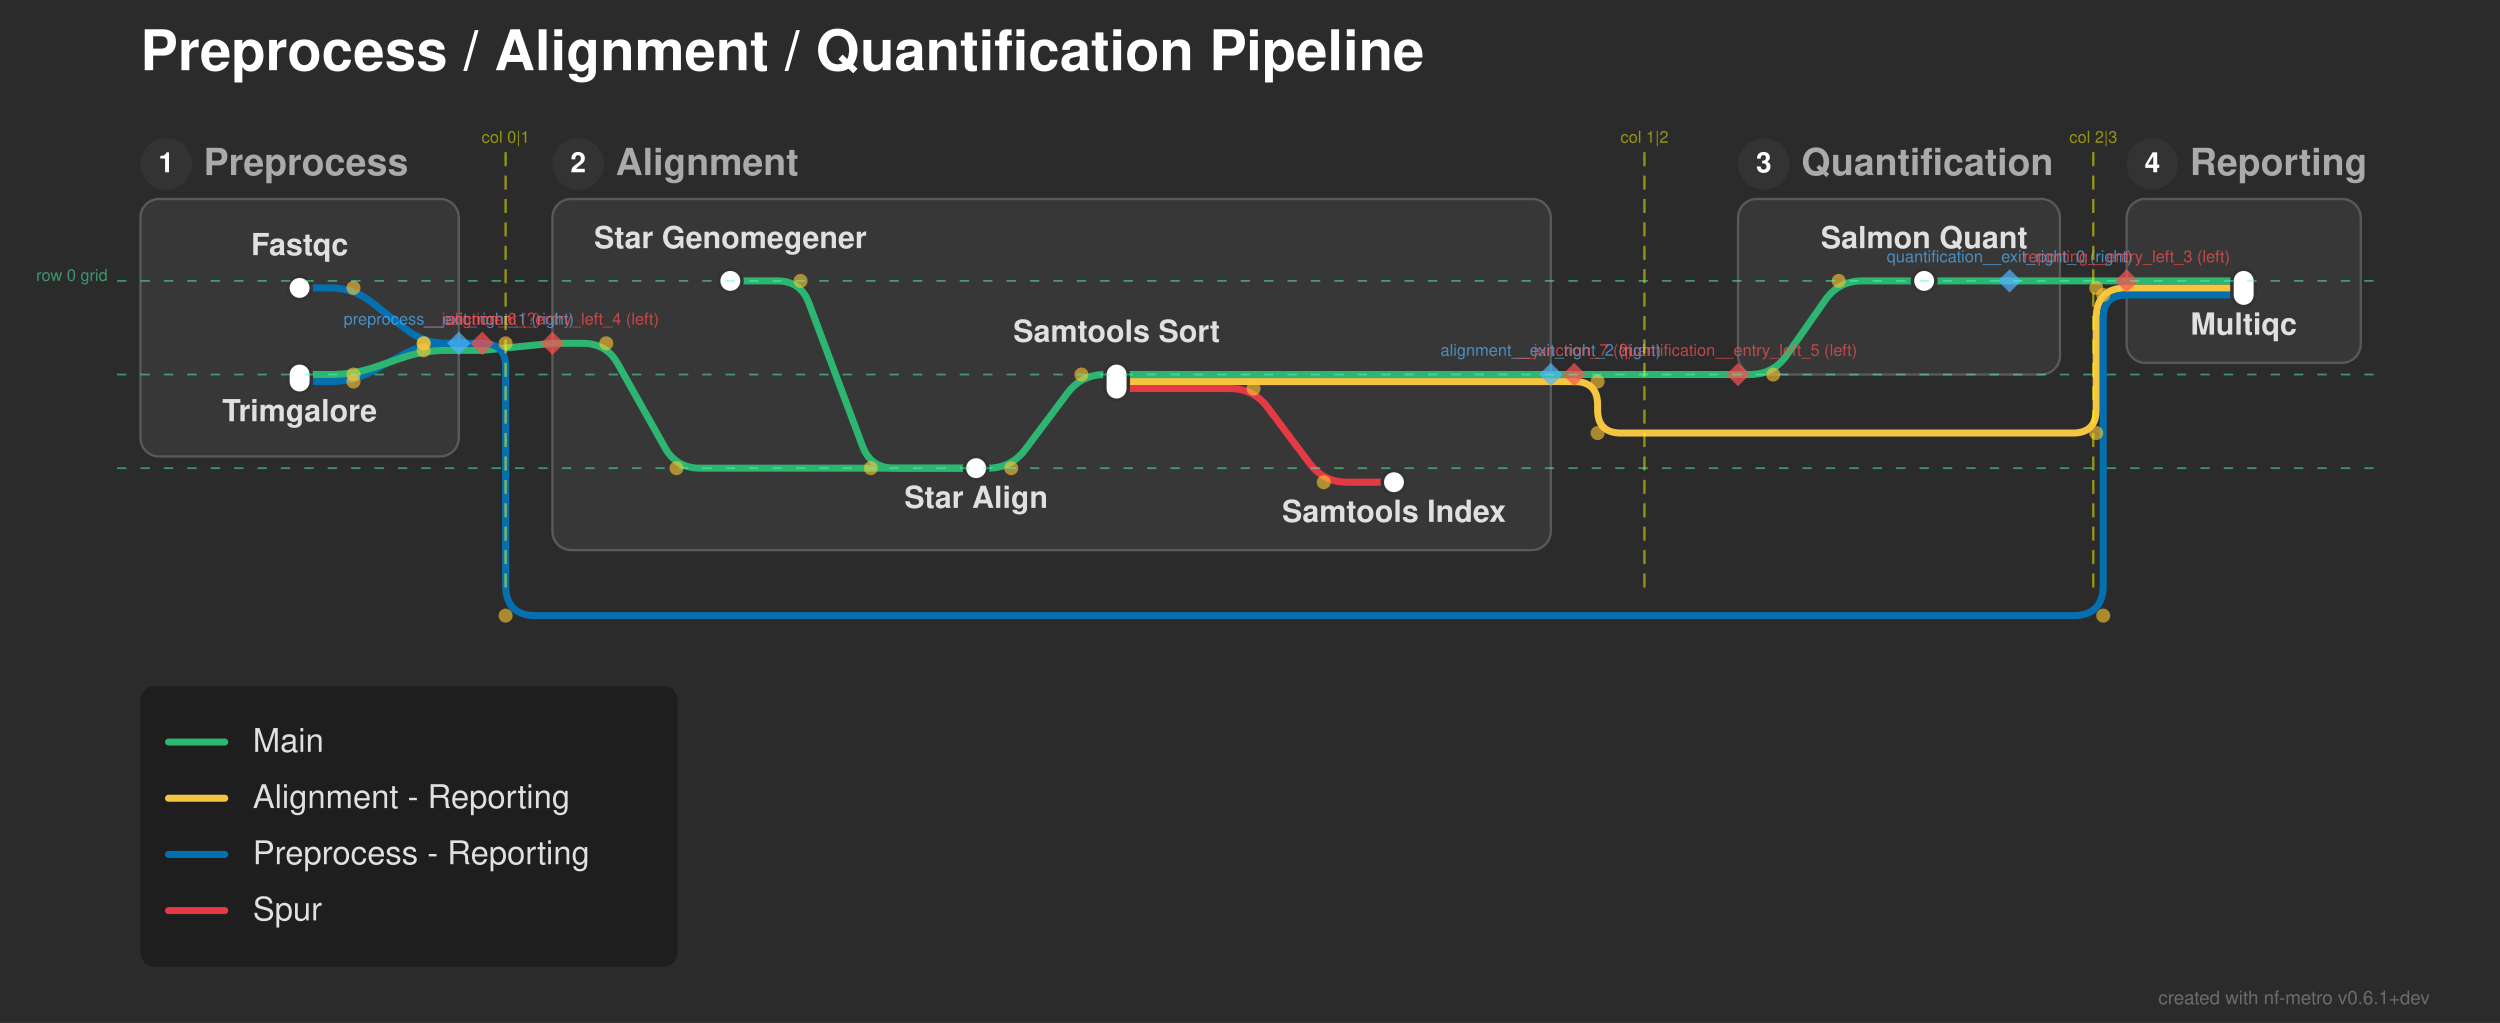
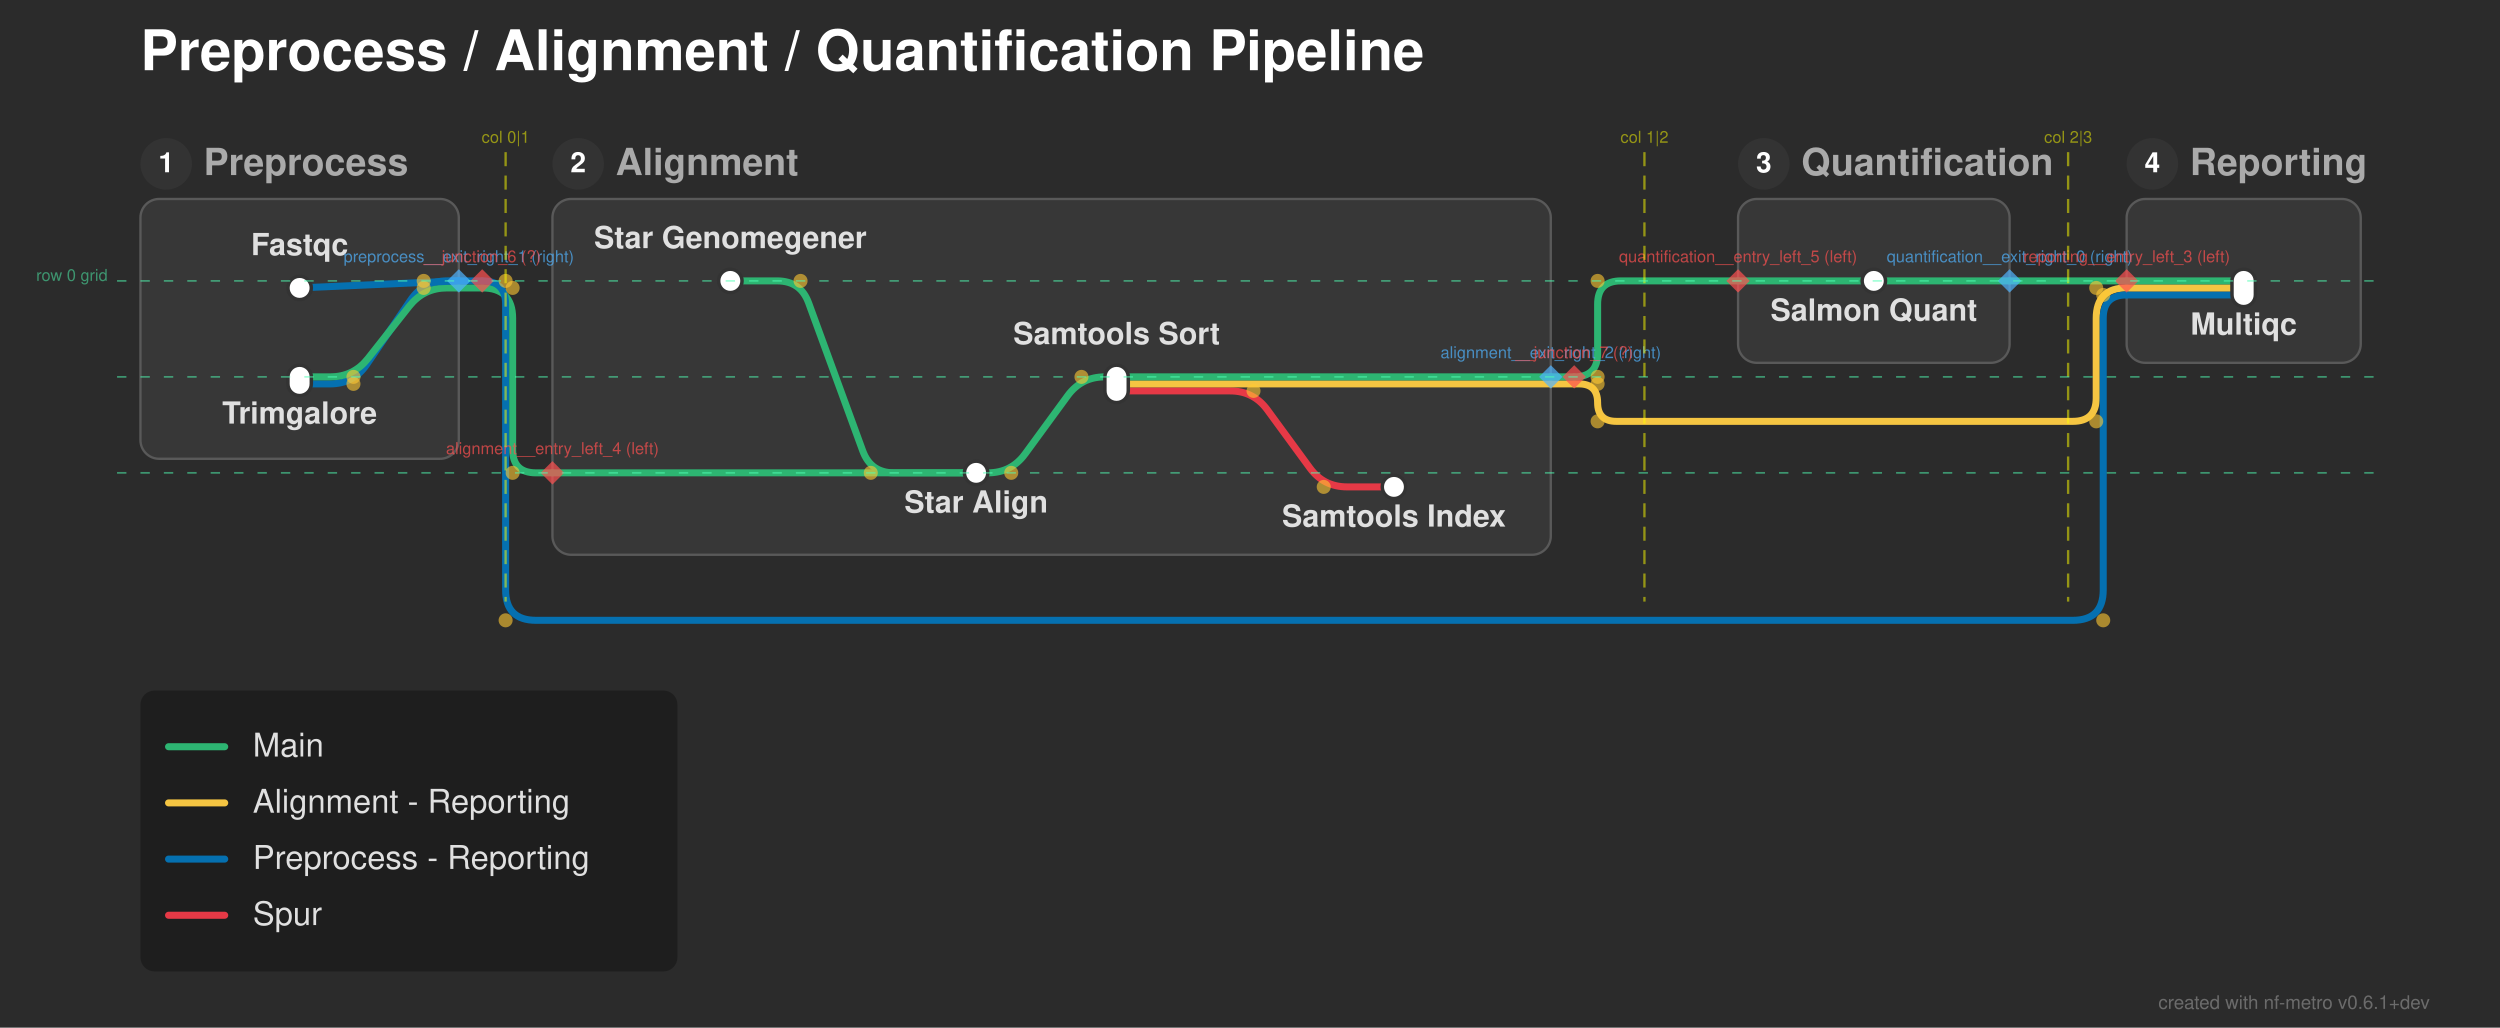
- <svg xmlns="http://www.w3.org/2000/svg" width="1068" height="437" viewBox="0 0 1068 437">
+ <svg xmlns="http://www.w3.org/2000/svg" width="1068" height="439" viewBox="0 0 1068 439">
  <defs>
</defs>
-   <rect x="0" y="0" width="1068" height="437" fill="#2b2b2b" />
+   <rect x="0" y="0" width="1068" height="439" fill="#2b2b2b" />
  <text x="60.0" y="30.0" font-size="24.0" fill="#ffffff" font-family="'Helvetica Neue', Helvetica, Arial, sans-serif" font-weight="bold" class="nf-metro-title">Preprocess / Alignment / Quantification Pipeline</text>
-   <rect x="60.0" y="85.0" width="136.0" height="110.0" rx="8" ry="8" fill="#373737" stroke="#595959" stroke-width="1.0" />
+   <rect x="60.0" y="85.0" width="136.0" height="111.0" rx="8" ry="8" fill="#373737" stroke="#595959" stroke-width="1.0" />
  <circle cx="71.0" cy="70.0" r="11" fill="#333333" class="nf-metro-section-num-circle" />
  <text x="71.0" y="70.0" font-size="12" fill="#ffffff" font-family="'Helvetica Neue', Helvetica, Arial, sans-serif" font-weight="bold" text-anchor="middle" dy="0.3em">1</text>
  <text x="87.0" y="70.0" font-size="16.0" fill="#aaaaaa" font-family="'Helvetica Neue', Helvetica, Arial, sans-serif" font-weight="bold" dy="0.3em" class="nf-metro-section-label">Preprocess</text>
-   <rect x="236.0" y="85.0" width="426.5" height="150.0" rx="8" ry="8" fill="#373737" stroke="#595959" stroke-width="1.0" />
+   <rect x="236.0" y="85.0" width="426.5" height="152.0" rx="8" ry="8" fill="#373737" stroke="#595959" stroke-width="1.0" />
  <circle cx="247.0" cy="70.0" r="11" fill="#333333" class="nf-metro-section-num-circle" />
  <text x="247.0" y="70.0" font-size="12" fill="#ffffff" font-family="'Helvetica Neue', Helvetica, Arial, sans-serif" font-weight="bold" text-anchor="middle" dy="0.3em">2</text>
  <text x="263.0" y="70.0" font-size="16.0" fill="#aaaaaa" font-family="'Helvetica Neue', Helvetica, Arial, sans-serif" font-weight="bold" dy="0.3em" class="nf-metro-section-label">Alignment</text>
-   <rect x="742.5" y="85.0" width="137.5" height="75.0" rx="8" ry="8" fill="#373737" stroke="#595959" stroke-width="1.0" />
+   <rect x="742.5" y="85.0" width="116.0" height="70.0" rx="8" ry="8" fill="#373737" stroke="#595959" stroke-width="1.0" />
  <circle cx="753.5" cy="70.0" r="11" fill="#333333" class="nf-metro-section-num-circle" />
  <text x="753.5" y="70.0" font-size="12" fill="#ffffff" font-family="'Helvetica Neue', Helvetica, Arial, sans-serif" font-weight="bold" text-anchor="middle" dy="0.3em">3</text>
  <text x="769.5" y="70.0" font-size="16.0" fill="#aaaaaa" font-family="'Helvetica Neue', Helvetica, Arial, sans-serif" font-weight="bold" dy="0.3em" class="nf-metro-section-label">Quantification</text>
  <rect x="908.5" y="85.0" width="100.0" height="70.0" rx="8" ry="8" fill="#373737" stroke="#595959" stroke-width="1.0" />
  <circle cx="919.5" cy="70.0" r="11" fill="#333333" class="nf-metro-section-num-circle" />
  <text x="919.5" y="70.0" font-size="12" fill="#ffffff" font-family="'Helvetica Neue', Helvetica, Arial, sans-serif" font-weight="bold" text-anchor="middle" dy="0.3em">4</text>
  <text x="935.5" y="70.0" font-size="16.0" fill="#aaaaaa" font-family="'Helvetica Neue', Helvetica, Arial, sans-serif" font-weight="bold" dy="0.3em" class="nf-metro-section-label">Reporting</text>
-   <path d="M417.0,200.0 L422.0,200.0 Q432.0,200.0,438.0,192.0 L456.0,168.0 Q462.0,160.0,472.0,160.0 L477.0,160.0" stroke="#2db572" stroke-width="3.0" fill="none" stroke-linecap="round" stroke-linejoin="round" />
-   <path d="M477.0,166.0 L525.5,166.0 Q535.5,166.0,541.5,174.0 L559.5,198.0 Q565.5,206.0,575.5,206.0 L595.5,206.0" stroke="#e63946" stroke-width="3.0" fill="none" stroke-linecap="round" stroke-linejoin="round" />
-   <path d="M128.0,163.0 L141.0,163.0 Q151.0,163.0,159.783,158.218 L172.217,151.448 Q181.0,146.667,191.0,146.667 L196.0,146.667" stroke="#0570b0" stroke-width="3.0" fill="none" stroke-linecap="round" stroke-linejoin="round" />
-   <path d="M477.0,163.0 L662.5,163.0" stroke="#f5c542" stroke-width="3.0" stroke-linecap="round" />
-   <path d="M662.5,163.0 L672.5,163.0" stroke="#f5c542" stroke-width="3.0" stroke-linecap="round" />
-   <path d="M672.5,163.0 L672.5,163.0 Q682.5,163.0,682.5,173.0 L682.5,175.0 Q682.5,185.0,692.5,185.0 L885.5,185.0 Q895.5,185.0,895.5,175.0 L895.5,136.0 Q895.5,123.0,908.5,123.0 L908.5,123.0" stroke="#f5c542" stroke-width="3.0" fill="none" stroke-linecap="round" stroke-linejoin="round" />
-   <path d="M128.0,160.0 L141.0,160.0 Q151.0,160.0,160.455,156.743 L171.545,152.923 Q181.0,149.667,191.0,149.667 L196.0,149.667" stroke="#2db572" stroke-width="3.0" fill="none" stroke-linecap="round" stroke-linejoin="round" />
-   <path d="M477.0,160.0 L662.5,160.0" stroke="#2db572" stroke-width="3.0" stroke-linecap="round" />
-   <path d="M742.5,160.0 L747.5,160.0 Q757.5,160.0,763.235,151.808 L779.765,128.192 Q785.5,120.0,795.5,120.0 L822.0,120.0" stroke="#2db572" stroke-width="3.0" fill="none" stroke-linecap="round" stroke-linejoin="round" />
-   <path d="M662.5,160.0 L672.5,160.0" stroke="#2db572" stroke-width="3.0" stroke-linecap="round" />
-   <path d="M672.5,160.0 L742.5,160.0" stroke="#2db572" stroke-width="3.0" stroke-linecap="round" />
-   <path d="M196.0,149.667 L206.0,149.667" stroke="#2db572" stroke-width="3.0" stroke-linecap="round" />
-   <path d="M206.0,149.667 L236.0,146.667" stroke="#2db572" stroke-width="3.0" stroke-linecap="round" />
-   <path d="M236.0,146.667 L249.0,146.667 Q259.0,146.667,263.903,155.382 L284.097,191.284 Q289.0,200.0,299.0,200.0 L417.0,200.0" stroke="#2db572" stroke-width="3.0" fill="none" stroke-linecap="round" stroke-linejoin="round" />
-   <path d="M196.0,146.667 L206.0,146.667" stroke="#0570b0" stroke-width="3.0" stroke-linecap="round" />
-   <path d="M206.0,146.667 L206.0,146.667 Q216.0,146.667,216.0,156.667 L216.0,250.0 Q216.0,263.0,229.0,263.0 L885.5,263.0 Q898.5,263.0,898.5,250.0 L898.5,136.0 Q898.5,126.0,908.5,126.0 L908.5,126.0" stroke="#0570b0" stroke-width="3.0" fill="none" stroke-linecap="round" stroke-linejoin="round" />
+   <path d="M417.0,202.0 L422.0,202.0 Q432.0,202.0,437.905,193.93 L456.095,169.07 Q462.0,161.0,472.0,161.0 L477.0,161.0" stroke="#2db572" stroke-width="3.0" fill="none" stroke-linecap="round" stroke-linejoin="round" />
+   <path d="M236.0,202.0 L417.0,202.0" stroke="#2db572" stroke-width="3.0" stroke-linecap="round" />
+   <path d="M477.0,167.0 L525.5,167.0 Q535.5,167.0,541.405,175.07 L559.595,199.93 Q565.5,208.0,575.5,208.0 L595.5,208.0" stroke="#e63946" stroke-width="3.0" fill="none" stroke-linecap="round" stroke-linejoin="round" />
+   <path d="M128.0,164.0 L141.0,164.0 Q151.0,164.0,156.633,155.738 L175.367,128.262 Q181.0,120.0,191.0,120.0 L196.0,120.0" stroke="#0570b0" stroke-width="3.0" fill="none" stroke-linecap="round" stroke-linejoin="round" />
+   <path d="M477.0,164.0 L662.5,164.0" stroke="#f5c542" stroke-width="3.0" stroke-linecap="round" />
+   <path d="M662.5,164.0 L672.5,164.0" stroke="#f5c542" stroke-width="3.0" stroke-linecap="round" />
+   <path d="M672.5,164.0 L674.5,164.0 Q682.5,164.0,682.5,172.0 L682.5,172.0 Q682.5,180.0,690.5,180.0 L885.5,180.0 Q895.5,180.0,895.5,170.0 L895.5,136.0 Q895.5,123.0,908.5,123.0 L908.5,123.0" stroke="#f5c542" stroke-width="3.0" fill="none" stroke-linecap="round" stroke-linejoin="round" />
+   <path d="M128.0,161.0 L141.0,161.0 Q151.0,161.0,157.196,153.151 L174.804,130.849 Q181.0,123.0,191.0,123.0 L196.0,123.0" stroke="#2db572" stroke-width="3.0" fill="none" stroke-linecap="round" stroke-linejoin="round" />
+   <path d="M477.0,161.0 L662.5,161.0" stroke="#2db572" stroke-width="3.0" stroke-linecap="round" />
+   <path d="M662.5,161.0 L672.5,161.0" stroke="#2db572" stroke-width="3.0" stroke-linecap="round" />
+   <path d="M672.5,161.0 L672.5,161.0 Q682.5,161.0,682.5,151.0 L682.5,130.0 Q682.5,120.0,692.5,120.0 L742.5,120.0" stroke="#2db572" stroke-width="3.0" fill="none" stroke-linecap="round" stroke-linejoin="round" />
  <path d="M908.5,126.0 L958.5,126.0" stroke="#0570b0" stroke-width="3.0" stroke-linecap="round" />
-   <path d="M128.0,123.0 L141.0,123.0 Q151.0,123.0,158.851,129.194 L173.149,140.473 Q181.0,146.667,191.0,146.667 L196.0,146.667" stroke="#0570b0" stroke-width="3.0" fill="none" stroke-linecap="round" stroke-linejoin="round" />
+   <path d="M128.0,123.0 L196.0,120.0" stroke="#0570b0" stroke-width="3.0" stroke-linecap="round" />
  <path d="M908.5,123.0 L958.5,123.0" stroke="#f5c542" stroke-width="3.0" stroke-linecap="round" />
-   <path d="M312.0,120.0 L332.0,120.0 Q342.0,120.0,345.511,129.363 L368.489,190.637 Q372.0,200.0,382.0,200.0 L417.0,200.0" stroke="#2db572" stroke-width="3.0" fill="none" stroke-linecap="round" stroke-linejoin="round" />
-   <path d="M822.0,120.0 L858.5,120.0" stroke="#2db572" stroke-width="3.0" stroke-linecap="round" />
+   <path d="M196.0,123.0 L206.0,123.0" stroke="#2db572" stroke-width="3.0" stroke-linecap="round" />
+   <path d="M206.0,123.0 L206.0,123.0 Q219.0,123.0,219.0,136.0 L219.0,192.0 Q219.0,202.0,229.0,202.0 L236.0,202.0" stroke="#2db572" stroke-width="3.0" fill="none" stroke-linecap="round" stroke-linejoin="round" />
+   <path d="M312.0,120.0 L332.0,120.0 Q342.0,120.0,345.436,129.391 L368.564,192.609 Q372.0,202.0,382.0,202.0 L417.0,202.0" stroke="#2db572" stroke-width="3.0" fill="none" stroke-linecap="round" stroke-linejoin="round" />
+   <path d="M800.5,120.0 L858.5,120.0" stroke="#2db572" stroke-width="3.0" stroke-linecap="round" />
  <path d="M908.5,120.0 L958.5,120.0" stroke="#2db572" stroke-width="3.0" stroke-linecap="round" />
+   <path d="M742.5,120.0 L800.5,120.0" stroke="#2db572" stroke-width="3.0" stroke-linecap="round" />
  <path d="M858.5,120.0 L908.5,120.0" stroke="#2db572" stroke-width="3.0" stroke-linecap="round" />
+   <path d="M196.0,120.0 L206.0,120.0" stroke="#0570b0" stroke-width="3.0" stroke-linecap="round" />
+   <path d="M206.0,120.0 L206.0,120.0 Q216.0,120.0,216.0,130.0 L216.0,252.0 Q216.0,265.0,229.0,265.0 L885.5,265.0 Q898.5,265.0,898.5,252.0 L898.5,136.0 Q898.5,126.0,908.5,126.0 L908.5,126.0" stroke="#0570b0" stroke-width="3.0" fill="none" stroke-linecap="round" stroke-linejoin="round" />
  <rect x="123.0" y="118.0" width="10.0" height="10.0" rx="5.0" ry="5.0" fill="#ffffff" stroke="#333333" stroke-width="1.5" />
-   <rect x="123.0" y="155.0" width="10.0" height="13.0" rx="5.0" ry="5.0" fill="#ffffff" stroke="#333333" stroke-width="1.5" />
+   <rect x="123.0" y="156.0" width="10.0" height="13.0" rx="5.0" ry="5.0" fill="#ffffff" stroke="#333333" stroke-width="1.5" />
  <rect x="307.0" y="115.0" width="10.0" height="10.0" rx="5.0" ry="5.0" fill="#ffffff" stroke="#333333" stroke-width="1.5" />
-   <rect x="412.0" y="195.0" width="10.0" height="10.0" rx="5.0" ry="5.0" fill="#ffffff" stroke="#333333" stroke-width="1.5" />
-   <rect x="472.0" y="155.0" width="10.0" height="16.0" rx="5.0" ry="5.0" fill="#ffffff" stroke="#333333" stroke-width="1.5" />
-   <rect x="590.5" y="201.0" width="10.0" height="10.0" rx="5.0" ry="5.0" fill="#ffffff" stroke="#333333" stroke-width="1.5" />
-   <rect x="817.0" y="115.0" width="10.0" height="10.0" rx="5.0" ry="5.0" fill="#ffffff" stroke="#333333" stroke-width="1.5" />
+   <rect x="412.0" y="197.0" width="10.0" height="10.0" rx="5.0" ry="5.0" fill="#ffffff" stroke="#333333" stroke-width="1.5" />
+   <rect x="472.0" y="156.0" width="10.0" height="16.0" rx="5.0" ry="5.0" fill="#ffffff" stroke="#333333" stroke-width="1.5" />
+   <rect x="590.5" y="203.0" width="10.0" height="10.0" rx="5.0" ry="5.0" fill="#ffffff" stroke="#333333" stroke-width="1.5" />
+   <rect x="795.5" y="115.0" width="10.0" height="10.0" rx="5.0" ry="5.0" fill="#ffffff" stroke="#333333" stroke-width="1.5" />
  <rect x="953.5" y="115.0" width="10.0" height="16.0" rx="5.0" ry="5.0" fill="#ffffff" stroke="#333333" stroke-width="1.5" />
  <text x="312.0" y="106.0" font-size="13.0" fill="#e0e0e0" font-family="'Helvetica Neue', Helvetica, Arial, sans-serif" font-weight="bold" text-anchor="middle" dominant-baseline="auto">Star Genomegener</text>
  <text x="128.0" y="109.0" font-size="13.0" fill="#e0e0e0" font-family="'Helvetica Neue', Helvetica, Arial, sans-serif" font-weight="bold" text-anchor="middle" dominant-baseline="auto">Fastqc</text>
-   <text x="822.0" y="106.0" font-size="13.0" fill="#e0e0e0" font-family="'Helvetica Neue', Helvetica, Arial, sans-serif" font-weight="bold" text-anchor="middle" dominant-baseline="auto">Salmon Quant</text>
+   <text x="800.5" y="131.0" font-size="13.0" fill="#e0e0e0" font-family="'Helvetica Neue', Helvetica, Arial, sans-serif" font-weight="bold" text-anchor="middle" dominant-baseline="hanging">Salmon Quant</text>
  <text x="958.5" y="137.0" font-size="13.0" fill="#e0e0e0" font-family="'Helvetica Neue', Helvetica, Arial, sans-serif" font-weight="bold" text-anchor="middle" dominant-baseline="hanging">Multiqc</text>
-   <text x="128.0" y="174.0" font-size="13.0" fill="#e0e0e0" font-family="'Helvetica Neue', Helvetica, Arial, sans-serif" font-weight="bold" text-anchor="middle" dominant-baseline="hanging">Trimgalore</text>
-   <text x="417.0" y="211.0" font-size="13.0" fill="#e0e0e0" font-family="'Helvetica Neue', Helvetica, Arial, sans-serif" font-weight="bold" text-anchor="middle" dominant-baseline="hanging">Star Align</text>
-   <text x="477.0" y="146.0" font-size="13.0" fill="#e0e0e0" font-family="'Helvetica Neue', Helvetica, Arial, sans-serif" font-weight="bold" text-anchor="middle" dominant-baseline="auto">Samtools Sort</text>
-   <text x="595.5" y="217.0" font-size="13.0" fill="#e0e0e0" font-family="'Helvetica Neue', Helvetica, Arial, sans-serif" font-weight="bold" text-anchor="middle" dominant-baseline="hanging">Samtools Index</text>
+   <text x="128.0" y="175.0" font-size="13.0" fill="#e0e0e0" font-family="'Helvetica Neue', Helvetica, Arial, sans-serif" font-weight="bold" text-anchor="middle" dominant-baseline="hanging">Trimgalore</text>
+   <text x="417.0" y="213.0" font-size="13.0" fill="#e0e0e0" font-family="'Helvetica Neue', Helvetica, Arial, sans-serif" font-weight="bold" text-anchor="middle" dominant-baseline="hanging">Star Align</text>
+   <text x="477.0" y="147.0" font-size="13.0" fill="#e0e0e0" font-family="'Helvetica Neue', Helvetica, Arial, sans-serif" font-weight="bold" text-anchor="middle" dominant-baseline="auto">Samtools Sort</text>
+   <text x="595.5" y="219.0" font-size="13.0" fill="#e0e0e0" font-family="'Helvetica Neue', Helvetica, Arial, sans-serif" font-weight="bold" text-anchor="middle" dominant-baseline="hanging">Samtools Index</text>
  <circle cx="342.0" cy="120.0" r="3.0" fill="rgba(255, 200, 50, 0.6)" />
-   <circle cx="372.0" cy="200.0" r="3.0" fill="rgba(255, 200, 50, 0.6)" />
-   <circle cx="432.0" cy="200.0" r="3.0" fill="rgba(255, 200, 50, 0.6)" />
-   <circle cx="462.0" cy="160.0" r="3.0" fill="rgba(255, 200, 50, 0.6)" />
-   <circle cx="535.5" cy="166.0" r="3.0" fill="rgba(255, 200, 50, 0.6)" />
-   <circle cx="565.5" cy="206.0" r="3.0" fill="rgba(255, 200, 50, 0.6)" />
-   <circle cx="151.0" cy="160.0" r="3.0" fill="rgba(255, 200, 50, 0.6)" />
-   <circle cx="181.0" cy="149.667" r="3.0" fill="rgba(255, 200, 50, 0.6)" />
-   <circle cx="259.0" cy="146.667" r="3.0" fill="rgba(255, 200, 50, 0.6)" />
-   <circle cx="289.0" cy="200.0" r="3.0" fill="rgba(255, 200, 50, 0.6)" />
-   <circle cx="757.5" cy="160.0" r="3.0" fill="rgba(255, 200, 50, 0.6)" />
-   <circle cx="785.5" cy="120.0" r="3.0" fill="rgba(255, 200, 50, 0.6)" />
-   <circle cx="151.0" cy="123.0" r="3.0" fill="rgba(255, 200, 50, 0.6)" />
-   <circle cx="181.0" cy="146.667" r="3.0" fill="rgba(255, 200, 50, 0.6)" />
-   <circle cx="151.0" cy="163.0" r="3.0" fill="rgba(255, 200, 50, 0.6)" />
-   <circle cx="181.0" cy="146.667" r="3.0" fill="rgba(255, 200, 50, 0.6)" />
-   <circle cx="216.0" cy="146.667" r="3.0" fill="rgba(255, 200, 50, 0.6)" />
-   <circle cx="216.0" cy="263.0" r="3.0" fill="rgba(255, 200, 50, 0.6)" />
-   <circle cx="898.5" cy="263.0" r="3.0" fill="rgba(255, 200, 50, 0.6)" />
+   <circle cx="372.0" cy="202.0" r="3.0" fill="rgba(255, 200, 50, 0.6)" />
+   <circle cx="432.0" cy="202.0" r="3.0" fill="rgba(255, 200, 50, 0.6)" />
+   <circle cx="462.0" cy="161.0" r="3.0" fill="rgba(255, 200, 50, 0.6)" />
+   <circle cx="535.5" cy="167.0" r="3.0" fill="rgba(255, 200, 50, 0.6)" />
+   <circle cx="565.5" cy="208.0" r="3.0" fill="rgba(255, 200, 50, 0.6)" />
+   <circle cx="151.0" cy="161.0" r="3.0" fill="rgba(255, 200, 50, 0.6)" />
+   <circle cx="181.0" cy="123.0" r="3.0" fill="rgba(255, 200, 50, 0.6)" />
+   <circle cx="151.0" cy="164.0" r="3.0" fill="rgba(255, 200, 50, 0.6)" />
+   <circle cx="181.0" cy="120.0" r="3.0" fill="rgba(255, 200, 50, 0.6)" />
+   <circle cx="219.0" cy="123.0" r="3.0" fill="rgba(255, 200, 50, 0.6)" />
+   <circle cx="219.0" cy="202.0" r="3.0" fill="rgba(255, 200, 50, 0.6)" />
+   <circle cx="216.0" cy="120.0" r="3.0" fill="rgba(255, 200, 50, 0.6)" />
+   <circle cx="216.0" cy="265.0" r="3.0" fill="rgba(255, 200, 50, 0.6)" />
+   <circle cx="898.5" cy="265.0" r="3.0" fill="rgba(255, 200, 50, 0.6)" />
  <circle cx="898.5" cy="126.0" r="3.0" fill="rgba(255, 200, 50, 0.6)" />
-   <circle cx="682.5" cy="163.0" r="3.0" fill="rgba(255, 200, 50, 0.6)" />
-   <circle cx="682.5" cy="185.0" r="3.0" fill="rgba(255, 200, 50, 0.6)" />
-   <circle cx="895.5" cy="185.0" r="3.0" fill="rgba(255, 200, 50, 0.6)" />
+   <circle cx="682.5" cy="161.0" r="3.0" fill="rgba(255, 200, 50, 0.6)" />
+   <circle cx="682.5" cy="120.0" r="3.0" fill="rgba(255, 200, 50, 0.6)" />
+   <circle cx="682.5" cy="164.0" r="3.0" fill="rgba(255, 200, 50, 0.6)" />
+   <circle cx="682.5" cy="180.0" r="3.0" fill="rgba(255, 200, 50, 0.6)" />
+   <circle cx="895.5" cy="180.0" r="3.0" fill="rgba(255, 200, 50, 0.6)" />
  <circle cx="895.5" cy="123.0" r="3.0" fill="rgba(255, 200, 50, 0.6)" />
  <path d="M858.5,115.0 L863.5,120.0 L858.5,125.0 L853.5,120.0 Z" fill="rgba(80, 180, 255, 0.7)" stroke="none" />
  <text x="858.5" y="112.0" font-size="7" fill="rgba(80, 180, 255, 0.7)" font-family="'Helvetica Neue', Helvetica, Arial, sans-serif" text-anchor="middle" dominant-baseline="auto">quantification__exit_right_0 (right)</text>
-   <path d="M196.0,141.667 L201.0,146.667 L196.0,151.667 L191.0,146.667 Z" fill="rgba(80, 180, 255, 0.7)" stroke="none" />
-   <text x="196.0" y="138.667" font-size="7" fill="rgba(80, 180, 255, 0.7)" font-family="'Helvetica Neue', Helvetica, Arial, sans-serif" text-anchor="middle" dominant-baseline="auto">preprocess__exit_right_1 (right)</text>
-   <path d="M662.5,155.0 L667.5,160.0 L662.5,165.0 L657.5,160.0 Z" fill="rgba(80, 180, 255, 0.7)" stroke="none" />
-   <text x="662.5" y="152.0" font-size="7" fill="rgba(80, 180, 255, 0.7)" font-family="'Helvetica Neue', Helvetica, Arial, sans-serif" text-anchor="middle" dominant-baseline="auto">alignment__exit_right_2 (right)</text>
+   <path d="M196.0,115.0 L201.0,120.0 L196.0,125.0 L191.0,120.0 Z" fill="rgba(80, 180, 255, 0.7)" stroke="none" />
+   <text x="196.0" y="112.0" font-size="7" fill="rgba(80, 180, 255, 0.7)" font-family="'Helvetica Neue', Helvetica, Arial, sans-serif" text-anchor="middle" dominant-baseline="auto">preprocess__exit_right_1 (right)</text>
+   <path d="M662.5,156.0 L667.5,161.0 L662.5,166.0 L657.5,161.0 Z" fill="rgba(80, 180, 255, 0.7)" stroke="none" />
+   <text x="662.5" y="153.0" font-size="7" fill="rgba(80, 180, 255, 0.7)" font-family="'Helvetica Neue', Helvetica, Arial, sans-serif" text-anchor="middle" dominant-baseline="auto">alignment__exit_right_2 (right)</text>
  <path d="M908.5,115.0 L913.5,120.0 L908.5,125.0 L903.5,120.0 Z" fill="rgba(255, 80, 80, 0.7)" stroke="none" />
  <text x="908.5" y="112.0" font-size="7" fill="rgba(255, 80, 80, 0.7)" font-family="'Helvetica Neue', Helvetica, Arial, sans-serif" text-anchor="middle" dominant-baseline="auto">reporting__entry_left_3 (left)</text>
-   <path d="M236.0,141.667 L241.0,146.667 L236.0,151.667 L231.0,146.667 Z" fill="rgba(255, 80, 80, 0.7)" stroke="none" />
-   <text x="236.0" y="138.667" font-size="7" fill="rgba(255, 80, 80, 0.7)" font-family="'Helvetica Neue', Helvetica, Arial, sans-serif" text-anchor="middle" dominant-baseline="auto">alignment__entry_left_4 (left)</text>
-   <path d="M742.5,155.0 L747.5,160.0 L742.5,165.0 L737.5,160.0 Z" fill="rgba(255, 80, 80, 0.7)" stroke="none" />
-   <text x="742.5" y="152.0" font-size="7" fill="rgba(255, 80, 80, 0.7)" font-family="'Helvetica Neue', Helvetica, Arial, sans-serif" text-anchor="middle" dominant-baseline="auto">quantification__entry_left_5 (left)</text>
-   <path d="M206.0,141.667 L211.0,146.667 L206.0,151.667 L201.0,146.667 Z" fill="rgba(255, 80, 80, 0.7)" stroke="none" />
-   <text x="206.0" y="138.667" font-size="7" fill="rgba(255, 80, 80, 0.7)" font-family="'Helvetica Neue', Helvetica, Arial, sans-serif" text-anchor="middle" dominant-baseline="auto">__junction_6 (?)</text>
-   <path d="M672.5,155.0 L677.5,160.0 L672.5,165.0 L667.5,160.0 Z" fill="rgba(255, 80, 80, 0.7)" stroke="none" />
-   <text x="672.5" y="152.0" font-size="7" fill="rgba(255, 80, 80, 0.7)" font-family="'Helvetica Neue', Helvetica, Arial, sans-serif" text-anchor="middle" dominant-baseline="auto">__junction_7 (?)</text>
-   <path d="M216.0,65.0 L216.0,255.0" stroke="rgba(255, 255, 0, 0.5)" stroke-width="1" stroke-dasharray="6,4" />
+   <path d="M236.0,197.0 L241.0,202.0 L236.0,207.0 L231.0,202.0 Z" fill="rgba(255, 80, 80, 0.7)" stroke="none" />
+   <text x="236.0" y="194.0" font-size="7" fill="rgba(255, 80, 80, 0.7)" font-family="'Helvetica Neue', Helvetica, Arial, sans-serif" text-anchor="middle" dominant-baseline="auto">alignment__entry_left_4 (left)</text>
+   <path d="M742.5,115.0 L747.5,120.0 L742.5,125.0 L737.5,120.0 Z" fill="rgba(255, 80, 80, 0.7)" stroke="none" />
+   <text x="742.5" y="112.0" font-size="7" fill="rgba(255, 80, 80, 0.7)" font-family="'Helvetica Neue', Helvetica, Arial, sans-serif" text-anchor="middle" dominant-baseline="auto">quantification__entry_left_5 (left)</text>
+   <path d="M206.0,115.0 L211.0,120.0 L206.0,125.0 L201.0,120.0 Z" fill="rgba(255, 80, 80, 0.7)" stroke="none" />
+   <text x="206.0" y="112.0" font-size="7" fill="rgba(255, 80, 80, 0.7)" font-family="'Helvetica Neue', Helvetica, Arial, sans-serif" text-anchor="middle" dominant-baseline="auto">__junction_6 (?)</text>
+   <path d="M672.5,156.0 L677.5,161.0 L672.5,166.0 L667.5,161.0 Z" fill="rgba(255, 80, 80, 0.7)" stroke="none" />
+   <text x="672.5" y="153.0" font-size="7" fill="rgba(255, 80, 80, 0.7)" font-family="'Helvetica Neue', Helvetica, Arial, sans-serif" text-anchor="middle" dominant-baseline="auto">__junction_7 (?)</text>
+   <path d="M216.0,65.0 L216.0,257.0" stroke="rgba(255, 255, 0, 0.5)" stroke-width="1" stroke-dasharray="6,4" />
  <text x="216.0" y="61.0" font-size="7" fill="rgba(255, 255, 0, 0.5)" font-family="'Helvetica Neue', Helvetica, Arial, sans-serif" text-anchor="middle">col 0|1</text>
-   <path d="M702.5,65.0 L702.5,255.0" stroke="rgba(255, 255, 0, 0.5)" stroke-width="1" stroke-dasharray="6,4" />
+   <path d="M702.5,65.0 L702.5,257.0" stroke="rgba(255, 255, 0, 0.5)" stroke-width="1" stroke-dasharray="6,4" />
  <text x="702.5" y="61.0" font-size="7" fill="rgba(255, 255, 0, 0.5)" font-family="'Helvetica Neue', Helvetica, Arial, sans-serif" text-anchor="middle">col 1|2</text>
-   <path d="M894.25,65.0 L894.25,255.0" stroke="rgba(255, 255, 0, 0.5)" stroke-width="1" stroke-dasharray="6,4" />
-   <text x="894.25" y="61.0" font-size="7" fill="rgba(255, 255, 0, 0.5)" font-family="'Helvetica Neue', Helvetica, Arial, sans-serif" text-anchor="middle">col 2|3</text>
+   <path d="M883.5,65.0 L883.5,257.0" stroke="rgba(255, 255, 0, 0.5)" stroke-width="1" stroke-dasharray="6,4" />
+   <text x="883.5" y="61.0" font-size="7" fill="rgba(255, 255, 0, 0.5)" font-family="'Helvetica Neue', Helvetica, Arial, sans-serif" text-anchor="middle">col 2|3</text>
  <path d="M50.0,120.0 L1018.5,120.0" stroke="rgba(80, 255, 180, 0.5)" stroke-width="0.75" stroke-dasharray="4,6" />
  <text x="46.0" y="120.0" font-size="7" fill="rgba(80, 255, 180, 0.5)" font-family="'Helvetica Neue', Helvetica, Arial, sans-serif" text-anchor="end">row 0 grid</text>
-   <path d="M50.0,160.0 L1018.5,160.0" stroke="rgba(80, 255, 180, 0.5)" stroke-width="0.75" stroke-dasharray="4,6" />
-   <path d="M50.0,200.0 L1018.5,200.0" stroke="rgba(80, 255, 180, 0.5)" stroke-width="0.75" stroke-dasharray="4,6" />
-   <rect x="60.0" y="293.0" width="229.4" height="120.0" rx="6" ry="6" fill="rgba(0, 0, 0, 0.3)" />
-   <path d="M72.0,317.0 L96.0,317.0" stroke="#2db572" stroke-width="3.0" stroke-linecap="round" />
-   <text x="108.0" y="317.0" font-size="14.0" fill="#e0e0e0" font-family="'Helvetica Neue', Helvetica, Arial, sans-serif" dy="0.3em">Main</text>
-   <path d="M72.0,341.0 L96.0,341.0" stroke="#f5c542" stroke-width="3.0" stroke-linecap="round" />
-   <text x="108.0" y="341.0" font-size="14.0" fill="#e0e0e0" font-family="'Helvetica Neue', Helvetica, Arial, sans-serif" dy="0.3em">Alignment - Reporting</text>
-   <path d="M72.0,365.0 L96.0,365.0" stroke="#0570b0" stroke-width="3.0" stroke-linecap="round" />
-   <text x="108.0" y="365.0" font-size="14.0" fill="#e0e0e0" font-family="'Helvetica Neue', Helvetica, Arial, sans-serif" dy="0.3em">Preprocess - Reporting</text>
-   <path d="M72.0,389.0 L96.0,389.0" stroke="#e63946" stroke-width="3.0" stroke-linecap="round" />
-   <text x="108.0" y="389.0" font-size="14.0" fill="#e0e0e0" font-family="'Helvetica Neue', Helvetica, Arial, sans-serif" dy="0.3em">Spur</text>
-   <text x="1038.0" y="429.0" font-size="8" fill="rgba(150, 150, 150, 0.6)" font-family="'Helvetica Neue', Helvetica, Arial, sans-serif" text-anchor="end">created with nf-metro v0.6.1+dev</text>
+   <path d="M50.0,161.0 L1018.5,161.0" stroke="rgba(80, 255, 180, 0.5)" stroke-width="0.75" stroke-dasharray="4,6" />
+   <path d="M50.0,202.0 L1018.5,202.0" stroke="rgba(80, 255, 180, 0.5)" stroke-width="0.75" stroke-dasharray="4,6" />
+   <rect x="60.0" y="295.0" width="229.4" height="120.0" rx="6" ry="6" fill="rgba(0, 0, 0, 0.3)" />
+   <path d="M72.0,319.0 L96.0,319.0" stroke="#2db572" stroke-width="3.0" stroke-linecap="round" />
+   <text x="108.0" y="319.0" font-size="14.0" fill="#e0e0e0" font-family="'Helvetica Neue', Helvetica, Arial, sans-serif" dy="0.3em">Main</text>
+   <path d="M72.0,343.0 L96.0,343.0" stroke="#f5c542" stroke-width="3.0" stroke-linecap="round" />
+   <text x="108.0" y="343.0" font-size="14.0" fill="#e0e0e0" font-family="'Helvetica Neue', Helvetica, Arial, sans-serif" dy="0.3em">Alignment - Reporting</text>
+   <path d="M72.0,367.0 L96.0,367.0" stroke="#0570b0" stroke-width="3.0" stroke-linecap="round" />
+   <text x="108.0" y="367.0" font-size="14.0" fill="#e0e0e0" font-family="'Helvetica Neue', Helvetica, Arial, sans-serif" dy="0.3em">Preprocess - Reporting</text>
+   <path d="M72.0,391.0 L96.0,391.0" stroke="#e63946" stroke-width="3.0" stroke-linecap="round" />
+   <text x="108.0" y="391.0" font-size="14.0" fill="#e0e0e0" font-family="'Helvetica Neue', Helvetica, Arial, sans-serif" dy="0.3em">Spur</text>
+   <text x="1038.0" y="431.0" font-size="8" fill="rgba(150, 150, 150, 0.6)" font-family="'Helvetica Neue', Helvetica, Arial, sans-serif" text-anchor="end">created with nf-metro v0.6.1+dev</text>
</svg>
